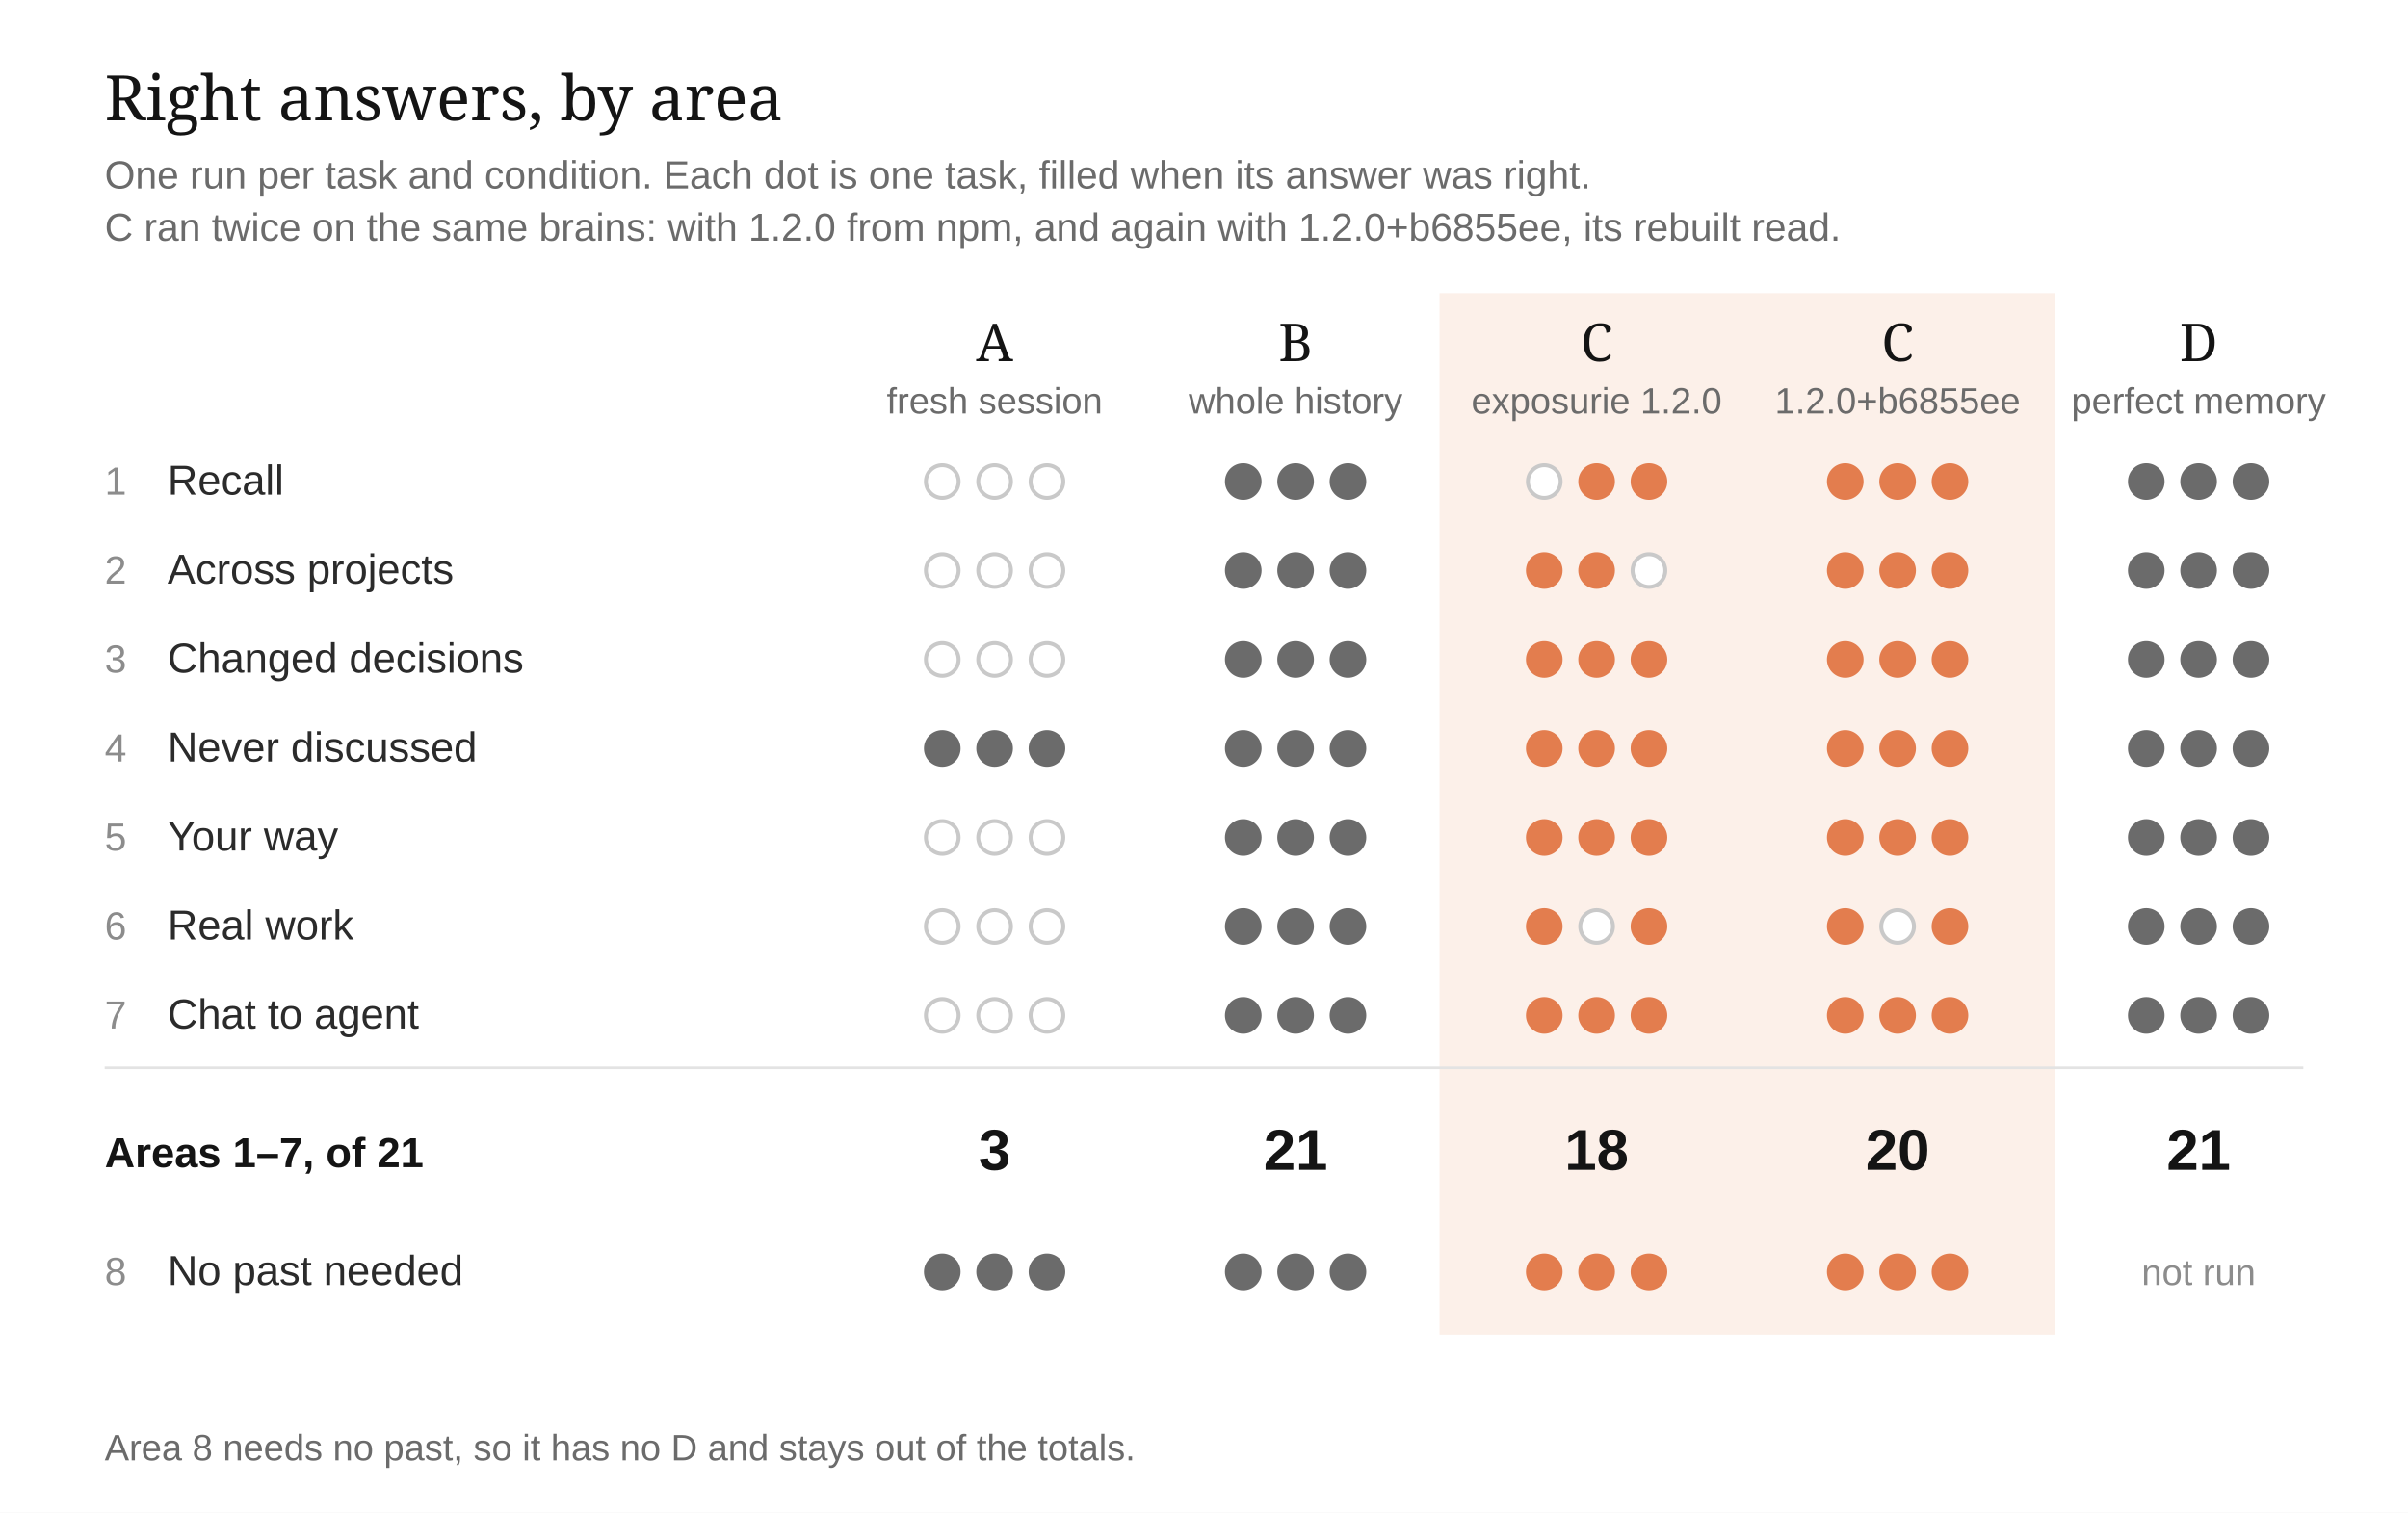
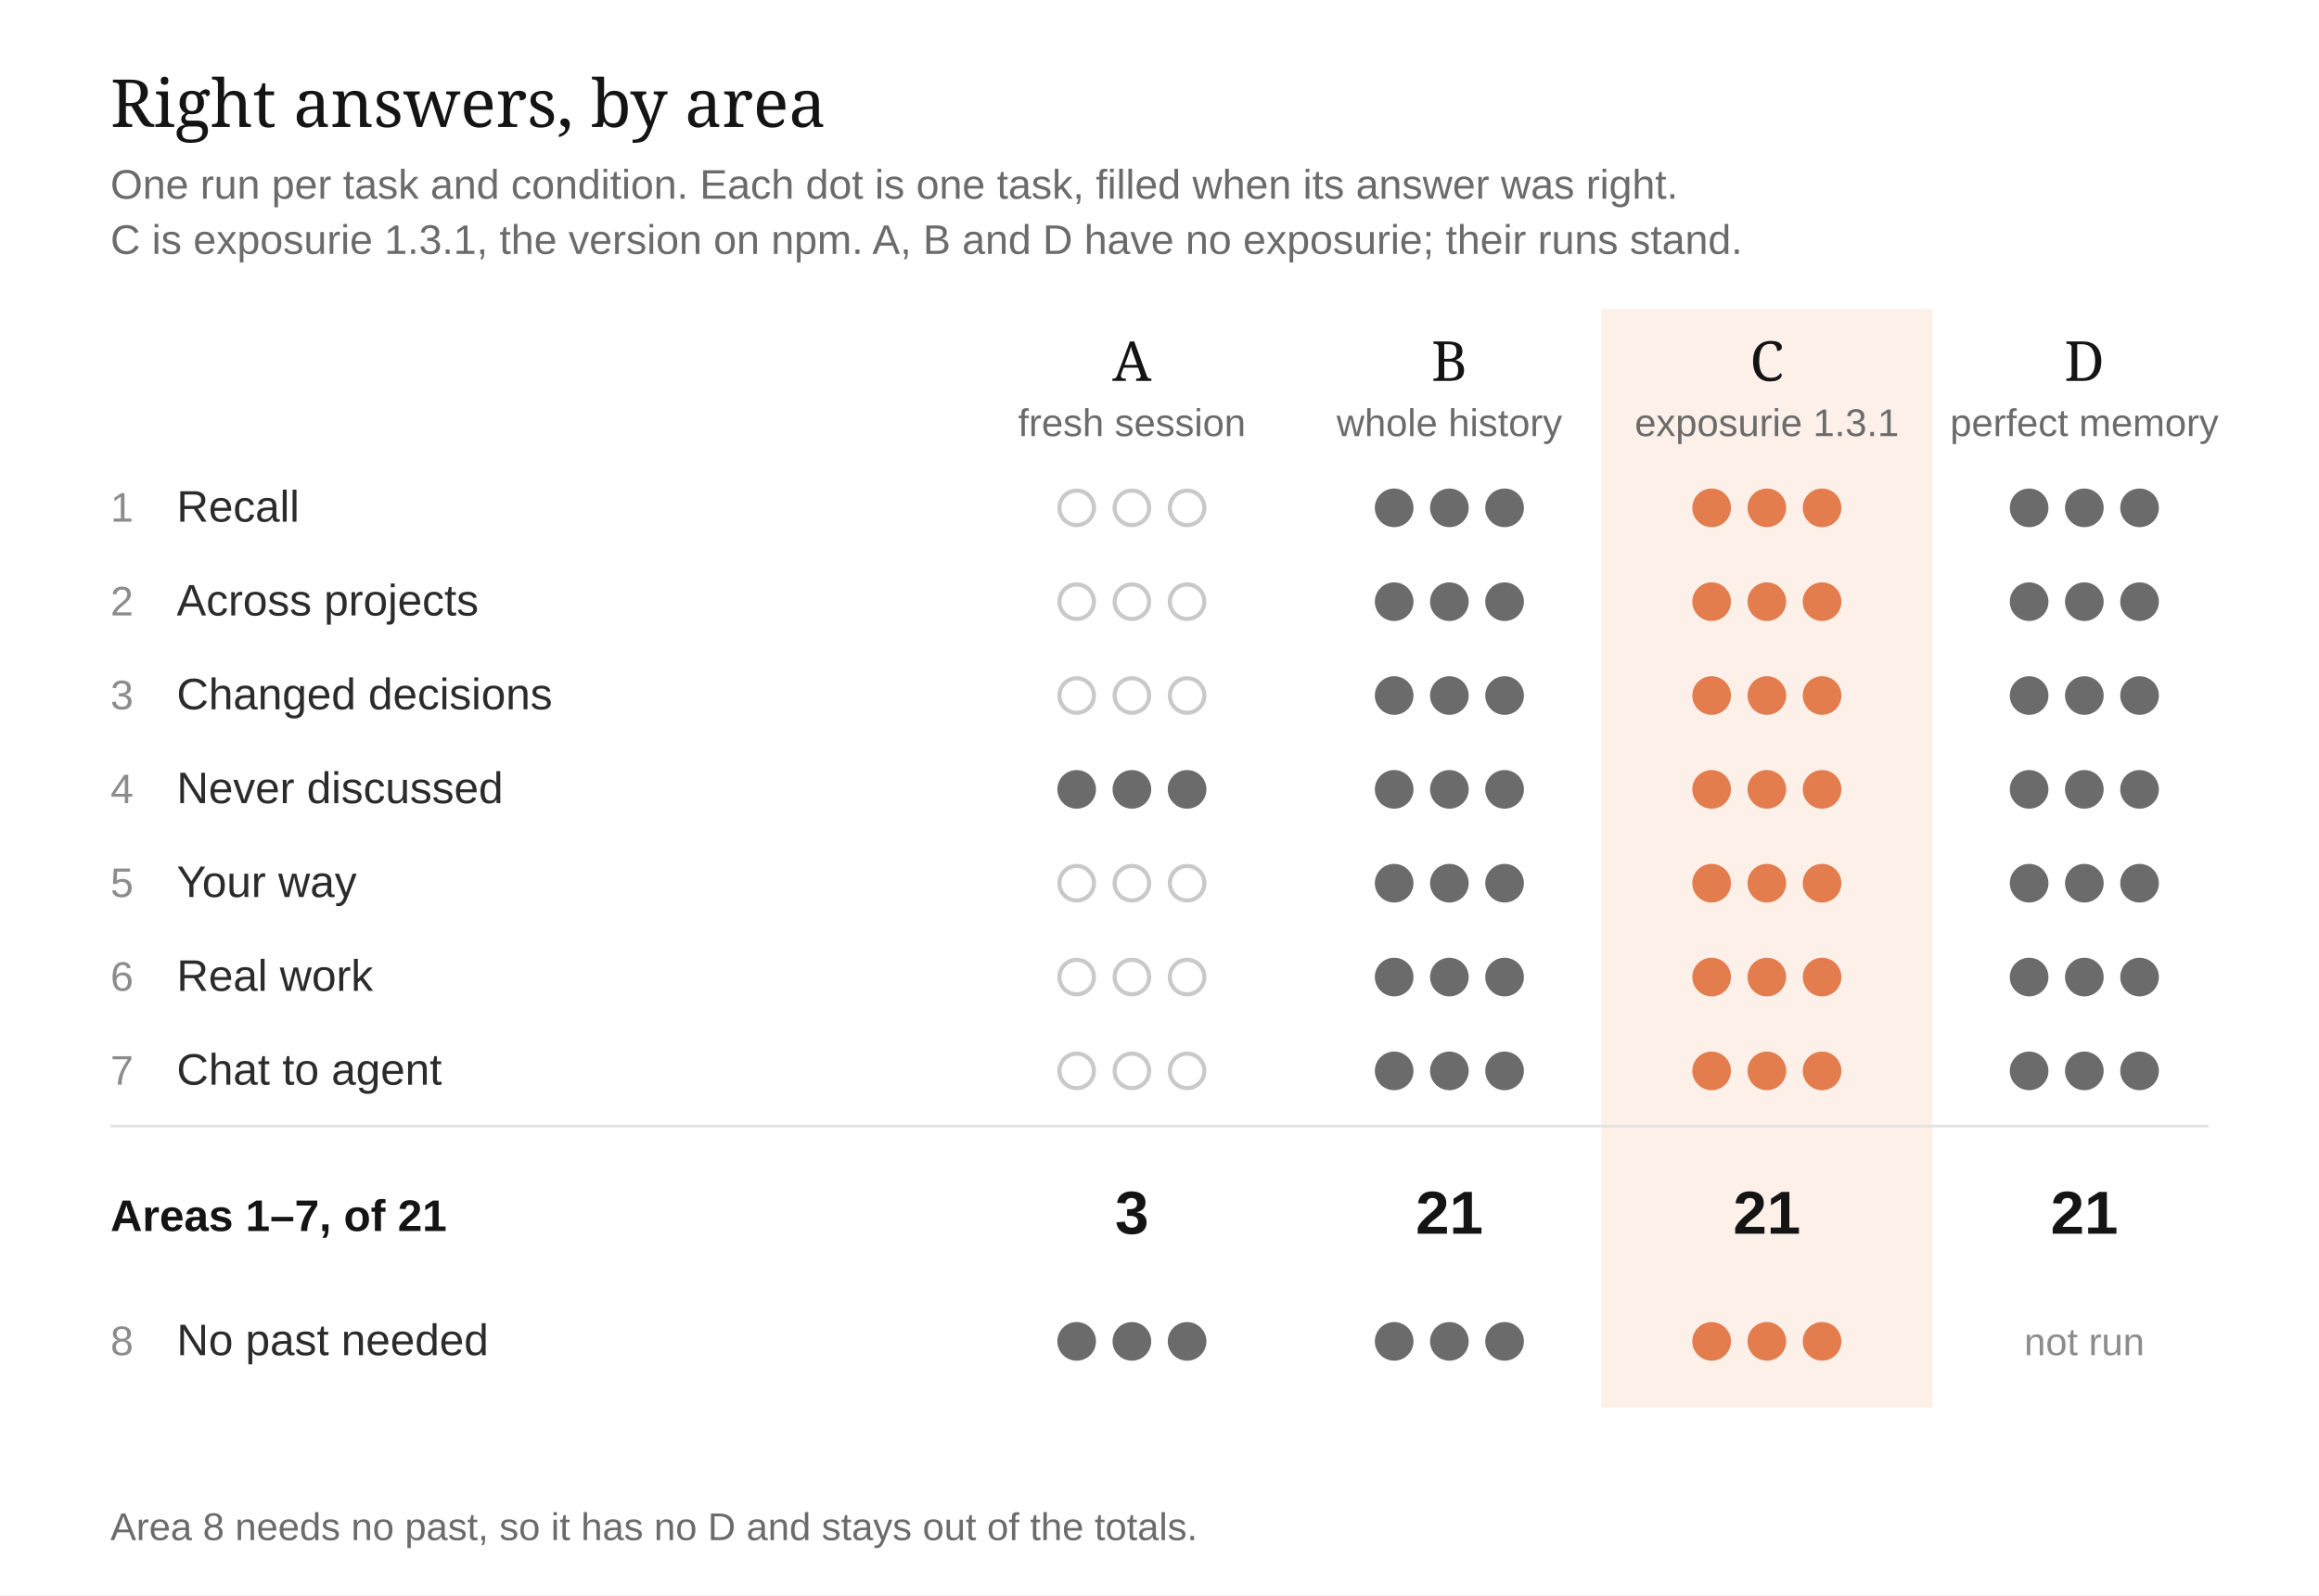
- <svg xmlns="http://www.w3.org/2000/svg" width="920" height="578" viewBox="0 0 920 578" role="img" aria-label="Right answers, by area and condition">
-   <rect x="0" y="0" width="920" height="578" fill="#FFFFFF" />
+ <svg xmlns="http://www.w3.org/2000/svg" width="840" height="578" viewBox="0 0 840 578" role="img" aria-label="Right answers, by area and condition">
+   <rect x="0" y="0" width="840" height="578" fill="#FFFFFF" />
  <text x="40" y="46" font-family="Georgia, serif" font-size="24" fill="#141414">Right answers, by area</text>
  <text x="40" y="72" font-family="Calibri, Carlito, Arial, sans-serif" font-size="15" fill="#6B6B6B">One run per task and condition. Each dot is one task, filled when its answer was right.</text>
-   <text x="40" y="92" font-family="Calibri, Carlito, Arial, sans-serif" font-size="15" fill="#6B6B6B">C ran twice on the same brains: with 1.2.0 from npm, and again with 1.2.0+b6855ee, its rebuilt read.</text>
-   <rect x="550" y="112" width="235" height="398" fill="#FCF0E9" />
-   <text x="380" y="138" font-family="Georgia, serif" font-size="20" fill="#141414" text-anchor="middle">A</text>
-   <text x="380" y="158" font-family="Calibri, Carlito, Arial, sans-serif" font-size="14" fill="#6B6B6B" text-anchor="middle">fresh session</text>
-   <text x="495" y="138" font-family="Georgia, serif" font-size="20" fill="#141414" text-anchor="middle">B</text>
-   <text x="495" y="158" font-family="Calibri, Carlito, Arial, sans-serif" font-size="14" fill="#6B6B6B" text-anchor="middle">whole history</text>
-   <text x="610" y="138" font-family="Georgia, serif" font-size="20" fill="#141414" text-anchor="middle">C</text>
-   <text x="610" y="158" font-family="Calibri, Carlito, Arial, sans-serif" font-size="14" fill="#6B6B6B" text-anchor="middle">exposurie 1.2.0</text>
-   <text x="725" y="138" font-family="Georgia, serif" font-size="20" fill="#141414" text-anchor="middle">C</text>
-   <text x="725" y="158" font-family="Calibri, Carlito, Arial, sans-serif" font-size="14" fill="#6B6B6B" text-anchor="middle">1.2.0+b6855ee</text>
-   <text x="840" y="138" font-family="Georgia, serif" font-size="20" fill="#141414" text-anchor="middle">D</text>
-   <text x="840" y="158" font-family="Calibri, Carlito, Arial, sans-serif" font-size="14" fill="#6B6B6B" text-anchor="middle">perfect memory</text>
+   <text x="40" y="92" font-family="Calibri, Carlito, Arial, sans-serif" font-size="15" fill="#6B6B6B">C is exposurie 1.3.1, the version on npm. A, B and D have no exposurie; their runs stand.</text>
+   <rect x="580" y="112" width="120" height="398" fill="#FCF0E9" />
+   <text x="410" y="138" font-family="Georgia, serif" font-size="20" fill="#141414" text-anchor="middle">A</text>
+   <text x="410" y="158" font-family="Calibri, Carlito, Arial, sans-serif" font-size="14" fill="#6B6B6B" text-anchor="middle">fresh session</text>
+   <text x="525" y="138" font-family="Georgia, serif" font-size="20" fill="#141414" text-anchor="middle">B</text>
+   <text x="525" y="158" font-family="Calibri, Carlito, Arial, sans-serif" font-size="14" fill="#6B6B6B" text-anchor="middle">whole history</text>
+   <text x="640" y="138" font-family="Georgia, serif" font-size="20" fill="#141414" text-anchor="middle">C</text>
+   <text x="640" y="158" font-family="Calibri, Carlito, Arial, sans-serif" font-size="14" fill="#6B6B6B" text-anchor="middle">exposurie 1.3.1</text>
+   <text x="755" y="138" font-family="Georgia, serif" font-size="20" fill="#141414" text-anchor="middle">D</text>
+   <text x="755" y="158" font-family="Calibri, Carlito, Arial, sans-serif" font-size="14" fill="#6B6B6B" text-anchor="middle">perfect memory</text>
  <text x="40" y="189" font-family="Calibri, Carlito, Arial, sans-serif" font-size="15" fill="#8C8C8C">1</text>
  <text x="64" y="189" font-family="Calibri, Carlito, Arial, sans-serif" font-size="16" fill="#2B2B2B">Recall</text>
-   <circle cx="360" cy="184" r="6.25" fill="#FFFFFF" stroke="#C9C9C9" stroke-width="1.5" />
-   <circle cx="380" cy="184" r="6.25" fill="#FFFFFF" stroke="#C9C9C9" stroke-width="1.5" />
-   <circle cx="400" cy="184" r="6.25" fill="#FFFFFF" stroke="#C9C9C9" stroke-width="1.5" />
-   <circle cx="475" cy="184" r="7" fill="#6B6B6B" />
-   <circle cx="495" cy="184" r="7" fill="#6B6B6B" />
-   <circle cx="515" cy="184" r="7" fill="#6B6B6B" />
-   <circle cx="590" cy="184" r="6.25" fill="#FFFFFF" stroke="#C9C9C9" stroke-width="1.5" />
-   <circle cx="610" cy="184" r="7" fill="#E37D4E" />
-   <circle cx="630" cy="184" r="7" fill="#E37D4E" />
-   <circle cx="705" cy="184" r="7" fill="#E37D4E" />
-   <circle cx="725" cy="184" r="7" fill="#E37D4E" />
-   <circle cx="745" cy="184" r="7" fill="#E37D4E" />
-   <circle cx="820" cy="184" r="7" fill="#6B6B6B" />
-   <circle cx="840" cy="184" r="7" fill="#6B6B6B" />
-   <circle cx="860" cy="184" r="7" fill="#6B6B6B" />
+   <circle cx="390" cy="184" r="6.25" fill="#FFFFFF" stroke="#C9C9C9" stroke-width="1.5" />
+   <circle cx="410" cy="184" r="6.25" fill="#FFFFFF" stroke="#C9C9C9" stroke-width="1.5" />
+   <circle cx="430" cy="184" r="6.25" fill="#FFFFFF" stroke="#C9C9C9" stroke-width="1.5" />
+   <circle cx="505" cy="184" r="7" fill="#6B6B6B" />
+   <circle cx="525" cy="184" r="7" fill="#6B6B6B" />
+   <circle cx="545" cy="184" r="7" fill="#6B6B6B" />
+   <circle cx="620" cy="184" r="7" fill="#E37D4E" />
+   <circle cx="640" cy="184" r="7" fill="#E37D4E" />
+   <circle cx="660" cy="184" r="7" fill="#E37D4E" />
+   <circle cx="735" cy="184" r="7" fill="#6B6B6B" />
+   <circle cx="755" cy="184" r="7" fill="#6B6B6B" />
+   <circle cx="775" cy="184" r="7" fill="#6B6B6B" />
  <text x="40" y="223" font-family="Calibri, Carlito, Arial, sans-serif" font-size="15" fill="#8C8C8C">2</text>
  <text x="64" y="223" font-family="Calibri, Carlito, Arial, sans-serif" font-size="16" fill="#2B2B2B">Across projects</text>
-   <circle cx="360" cy="218" r="6.25" fill="#FFFFFF" stroke="#C9C9C9" stroke-width="1.5" />
-   <circle cx="380" cy="218" r="6.25" fill="#FFFFFF" stroke="#C9C9C9" stroke-width="1.5" />
-   <circle cx="400" cy="218" r="6.25" fill="#FFFFFF" stroke="#C9C9C9" stroke-width="1.5" />
-   <circle cx="475" cy="218" r="7" fill="#6B6B6B" />
-   <circle cx="495" cy="218" r="7" fill="#6B6B6B" />
-   <circle cx="515" cy="218" r="7" fill="#6B6B6B" />
-   <circle cx="590" cy="218" r="7" fill="#E37D4E" />
-   <circle cx="610" cy="218" r="7" fill="#E37D4E" />
-   <circle cx="630" cy="218" r="6.25" fill="#FFFFFF" stroke="#C9C9C9" stroke-width="1.5" />
-   <circle cx="705" cy="218" r="7" fill="#E37D4E" />
-   <circle cx="725" cy="218" r="7" fill="#E37D4E" />
-   <circle cx="745" cy="218" r="7" fill="#E37D4E" />
-   <circle cx="820" cy="218" r="7" fill="#6B6B6B" />
-   <circle cx="840" cy="218" r="7" fill="#6B6B6B" />
-   <circle cx="860" cy="218" r="7" fill="#6B6B6B" />
+   <circle cx="390" cy="218" r="6.25" fill="#FFFFFF" stroke="#C9C9C9" stroke-width="1.5" />
+   <circle cx="410" cy="218" r="6.25" fill="#FFFFFF" stroke="#C9C9C9" stroke-width="1.5" />
+   <circle cx="430" cy="218" r="6.25" fill="#FFFFFF" stroke="#C9C9C9" stroke-width="1.5" />
+   <circle cx="505" cy="218" r="7" fill="#6B6B6B" />
+   <circle cx="525" cy="218" r="7" fill="#6B6B6B" />
+   <circle cx="545" cy="218" r="7" fill="#6B6B6B" />
+   <circle cx="620" cy="218" r="7" fill="#E37D4E" />
+   <circle cx="640" cy="218" r="7" fill="#E37D4E" />
+   <circle cx="660" cy="218" r="7" fill="#E37D4E" />
+   <circle cx="735" cy="218" r="7" fill="#6B6B6B" />
+   <circle cx="755" cy="218" r="7" fill="#6B6B6B" />
+   <circle cx="775" cy="218" r="7" fill="#6B6B6B" />
  <text x="40" y="257" font-family="Calibri, Carlito, Arial, sans-serif" font-size="15" fill="#8C8C8C">3</text>
  <text x="64" y="257" font-family="Calibri, Carlito, Arial, sans-serif" font-size="16" fill="#2B2B2B">Changed decisions</text>
-   <circle cx="360" cy="252" r="6.25" fill="#FFFFFF" stroke="#C9C9C9" stroke-width="1.5" />
-   <circle cx="380" cy="252" r="6.25" fill="#FFFFFF" stroke="#C9C9C9" stroke-width="1.5" />
-   <circle cx="400" cy="252" r="6.25" fill="#FFFFFF" stroke="#C9C9C9" stroke-width="1.5" />
-   <circle cx="475" cy="252" r="7" fill="#6B6B6B" />
-   <circle cx="495" cy="252" r="7" fill="#6B6B6B" />
-   <circle cx="515" cy="252" r="7" fill="#6B6B6B" />
-   <circle cx="590" cy="252" r="7" fill="#E37D4E" />
-   <circle cx="610" cy="252" r="7" fill="#E37D4E" />
-   <circle cx="630" cy="252" r="7" fill="#E37D4E" />
-   <circle cx="705" cy="252" r="7" fill="#E37D4E" />
-   <circle cx="725" cy="252" r="7" fill="#E37D4E" />
-   <circle cx="745" cy="252" r="7" fill="#E37D4E" />
-   <circle cx="820" cy="252" r="7" fill="#6B6B6B" />
-   <circle cx="840" cy="252" r="7" fill="#6B6B6B" />
-   <circle cx="860" cy="252" r="7" fill="#6B6B6B" />
+   <circle cx="390" cy="252" r="6.25" fill="#FFFFFF" stroke="#C9C9C9" stroke-width="1.5" />
+   <circle cx="410" cy="252" r="6.25" fill="#FFFFFF" stroke="#C9C9C9" stroke-width="1.5" />
+   <circle cx="430" cy="252" r="6.25" fill="#FFFFFF" stroke="#C9C9C9" stroke-width="1.5" />
+   <circle cx="505" cy="252" r="7" fill="#6B6B6B" />
+   <circle cx="525" cy="252" r="7" fill="#6B6B6B" />
+   <circle cx="545" cy="252" r="7" fill="#6B6B6B" />
+   <circle cx="620" cy="252" r="7" fill="#E37D4E" />
+   <circle cx="640" cy="252" r="7" fill="#E37D4E" />
+   <circle cx="660" cy="252" r="7" fill="#E37D4E" />
+   <circle cx="735" cy="252" r="7" fill="#6B6B6B" />
+   <circle cx="755" cy="252" r="7" fill="#6B6B6B" />
+   <circle cx="775" cy="252" r="7" fill="#6B6B6B" />
  <text x="40" y="291" font-family="Calibri, Carlito, Arial, sans-serif" font-size="15" fill="#8C8C8C">4</text>
  <text x="64" y="291" font-family="Calibri, Carlito, Arial, sans-serif" font-size="16" fill="#2B2B2B">Never discussed</text>
-   <circle cx="360" cy="286" r="7" fill="#6B6B6B" />
-   <circle cx="380" cy="286" r="7" fill="#6B6B6B" />
-   <circle cx="400" cy="286" r="7" fill="#6B6B6B" />
-   <circle cx="475" cy="286" r="7" fill="#6B6B6B" />
-   <circle cx="495" cy="286" r="7" fill="#6B6B6B" />
-   <circle cx="515" cy="286" r="7" fill="#6B6B6B" />
-   <circle cx="590" cy="286" r="7" fill="#E37D4E" />
-   <circle cx="610" cy="286" r="7" fill="#E37D4E" />
-   <circle cx="630" cy="286" r="7" fill="#E37D4E" />
-   <circle cx="705" cy="286" r="7" fill="#E37D4E" />
-   <circle cx="725" cy="286" r="7" fill="#E37D4E" />
-   <circle cx="745" cy="286" r="7" fill="#E37D4E" />
-   <circle cx="820" cy="286" r="7" fill="#6B6B6B" />
-   <circle cx="840" cy="286" r="7" fill="#6B6B6B" />
-   <circle cx="860" cy="286" r="7" fill="#6B6B6B" />
+   <circle cx="390" cy="286" r="7" fill="#6B6B6B" />
+   <circle cx="410" cy="286" r="7" fill="#6B6B6B" />
+   <circle cx="430" cy="286" r="7" fill="#6B6B6B" />
+   <circle cx="505" cy="286" r="7" fill="#6B6B6B" />
+   <circle cx="525" cy="286" r="7" fill="#6B6B6B" />
+   <circle cx="545" cy="286" r="7" fill="#6B6B6B" />
+   <circle cx="620" cy="286" r="7" fill="#E37D4E" />
+   <circle cx="640" cy="286" r="7" fill="#E37D4E" />
+   <circle cx="660" cy="286" r="7" fill="#E37D4E" />
+   <circle cx="735" cy="286" r="7" fill="#6B6B6B" />
+   <circle cx="755" cy="286" r="7" fill="#6B6B6B" />
+   <circle cx="775" cy="286" r="7" fill="#6B6B6B" />
  <text x="40" y="325" font-family="Calibri, Carlito, Arial, sans-serif" font-size="15" fill="#8C8C8C">5</text>
  <text x="64" y="325" font-family="Calibri, Carlito, Arial, sans-serif" font-size="16" fill="#2B2B2B">Your way</text>
-   <circle cx="360" cy="320" r="6.25" fill="#FFFFFF" stroke="#C9C9C9" stroke-width="1.5" />
-   <circle cx="380" cy="320" r="6.25" fill="#FFFFFF" stroke="#C9C9C9" stroke-width="1.5" />
-   <circle cx="400" cy="320" r="6.25" fill="#FFFFFF" stroke="#C9C9C9" stroke-width="1.5" />
-   <circle cx="475" cy="320" r="7" fill="#6B6B6B" />
-   <circle cx="495" cy="320" r="7" fill="#6B6B6B" />
-   <circle cx="515" cy="320" r="7" fill="#6B6B6B" />
-   <circle cx="590" cy="320" r="7" fill="#E37D4E" />
-   <circle cx="610" cy="320" r="7" fill="#E37D4E" />
-   <circle cx="630" cy="320" r="7" fill="#E37D4E" />
-   <circle cx="705" cy="320" r="7" fill="#E37D4E" />
-   <circle cx="725" cy="320" r="7" fill="#E37D4E" />
-   <circle cx="745" cy="320" r="7" fill="#E37D4E" />
-   <circle cx="820" cy="320" r="7" fill="#6B6B6B" />
-   <circle cx="840" cy="320" r="7" fill="#6B6B6B" />
-   <circle cx="860" cy="320" r="7" fill="#6B6B6B" />
+   <circle cx="390" cy="320" r="6.25" fill="#FFFFFF" stroke="#C9C9C9" stroke-width="1.5" />
+   <circle cx="410" cy="320" r="6.25" fill="#FFFFFF" stroke="#C9C9C9" stroke-width="1.5" />
+   <circle cx="430" cy="320" r="6.25" fill="#FFFFFF" stroke="#C9C9C9" stroke-width="1.5" />
+   <circle cx="505" cy="320" r="7" fill="#6B6B6B" />
+   <circle cx="525" cy="320" r="7" fill="#6B6B6B" />
+   <circle cx="545" cy="320" r="7" fill="#6B6B6B" />
+   <circle cx="620" cy="320" r="7" fill="#E37D4E" />
+   <circle cx="640" cy="320" r="7" fill="#E37D4E" />
+   <circle cx="660" cy="320" r="7" fill="#E37D4E" />
+   <circle cx="735" cy="320" r="7" fill="#6B6B6B" />
+   <circle cx="755" cy="320" r="7" fill="#6B6B6B" />
+   <circle cx="775" cy="320" r="7" fill="#6B6B6B" />
  <text x="40" y="359" font-family="Calibri, Carlito, Arial, sans-serif" font-size="15" fill="#8C8C8C">6</text>
  <text x="64" y="359" font-family="Calibri, Carlito, Arial, sans-serif" font-size="16" fill="#2B2B2B">Real work</text>
-   <circle cx="360" cy="354" r="6.25" fill="#FFFFFF" stroke="#C9C9C9" stroke-width="1.5" />
-   <circle cx="380" cy="354" r="6.25" fill="#FFFFFF" stroke="#C9C9C9" stroke-width="1.5" />
-   <circle cx="400" cy="354" r="6.25" fill="#FFFFFF" stroke="#C9C9C9" stroke-width="1.5" />
-   <circle cx="475" cy="354" r="7" fill="#6B6B6B" />
-   <circle cx="495" cy="354" r="7" fill="#6B6B6B" />
-   <circle cx="515" cy="354" r="7" fill="#6B6B6B" />
-   <circle cx="590" cy="354" r="7" fill="#E37D4E" />
-   <circle cx="610" cy="354" r="6.25" fill="#FFFFFF" stroke="#C9C9C9" stroke-width="1.5" />
-   <circle cx="630" cy="354" r="7" fill="#E37D4E" />
-   <circle cx="705" cy="354" r="7" fill="#E37D4E" />
-   <circle cx="725" cy="354" r="6.25" fill="#FFFFFF" stroke="#C9C9C9" stroke-width="1.5" />
-   <circle cx="745" cy="354" r="7" fill="#E37D4E" />
-   <circle cx="820" cy="354" r="7" fill="#6B6B6B" />
-   <circle cx="840" cy="354" r="7" fill="#6B6B6B" />
-   <circle cx="860" cy="354" r="7" fill="#6B6B6B" />
+   <circle cx="390" cy="354" r="6.25" fill="#FFFFFF" stroke="#C9C9C9" stroke-width="1.5" />
+   <circle cx="410" cy="354" r="6.25" fill="#FFFFFF" stroke="#C9C9C9" stroke-width="1.5" />
+   <circle cx="430" cy="354" r="6.25" fill="#FFFFFF" stroke="#C9C9C9" stroke-width="1.5" />
+   <circle cx="505" cy="354" r="7" fill="#6B6B6B" />
+   <circle cx="525" cy="354" r="7" fill="#6B6B6B" />
+   <circle cx="545" cy="354" r="7" fill="#6B6B6B" />
+   <circle cx="620" cy="354" r="7" fill="#E37D4E" />
+   <circle cx="640" cy="354" r="7" fill="#E37D4E" />
+   <circle cx="660" cy="354" r="7" fill="#E37D4E" />
+   <circle cx="735" cy="354" r="7" fill="#6B6B6B" />
+   <circle cx="755" cy="354" r="7" fill="#6B6B6B" />
+   <circle cx="775" cy="354" r="7" fill="#6B6B6B" />
  <text x="40" y="393" font-family="Calibri, Carlito, Arial, sans-serif" font-size="15" fill="#8C8C8C">7</text>
  <text x="64" y="393" font-family="Calibri, Carlito, Arial, sans-serif" font-size="16" fill="#2B2B2B">Chat to agent</text>
-   <circle cx="360" cy="388" r="6.25" fill="#FFFFFF" stroke="#C9C9C9" stroke-width="1.5" />
-   <circle cx="380" cy="388" r="6.25" fill="#FFFFFF" stroke="#C9C9C9" stroke-width="1.5" />
-   <circle cx="400" cy="388" r="6.25" fill="#FFFFFF" stroke="#C9C9C9" stroke-width="1.5" />
-   <circle cx="475" cy="388" r="7" fill="#6B6B6B" />
-   <circle cx="495" cy="388" r="7" fill="#6B6B6B" />
-   <circle cx="515" cy="388" r="7" fill="#6B6B6B" />
-   <circle cx="590" cy="388" r="7" fill="#E37D4E" />
-   <circle cx="610" cy="388" r="7" fill="#E37D4E" />
-   <circle cx="630" cy="388" r="7" fill="#E37D4E" />
-   <circle cx="705" cy="388" r="7" fill="#E37D4E" />
-   <circle cx="725" cy="388" r="7" fill="#E37D4E" />
-   <circle cx="745" cy="388" r="7" fill="#E37D4E" />
-   <circle cx="820" cy="388" r="7" fill="#6B6B6B" />
-   <circle cx="840" cy="388" r="7" fill="#6B6B6B" />
-   <circle cx="860" cy="388" r="7" fill="#6B6B6B" />
-   <line x1="40" y1="408" x2="880" y2="408" stroke="#E3E3E3" stroke-width="1" />
+   <circle cx="390" cy="388" r="6.25" fill="#FFFFFF" stroke="#C9C9C9" stroke-width="1.5" />
+   <circle cx="410" cy="388" r="6.25" fill="#FFFFFF" stroke="#C9C9C9" stroke-width="1.5" />
+   <circle cx="430" cy="388" r="6.25" fill="#FFFFFF" stroke="#C9C9C9" stroke-width="1.5" />
+   <circle cx="505" cy="388" r="7" fill="#6B6B6B" />
+   <circle cx="525" cy="388" r="7" fill="#6B6B6B" />
+   <circle cx="545" cy="388" r="7" fill="#6B6B6B" />
+   <circle cx="620" cy="388" r="7" fill="#E37D4E" />
+   <circle cx="640" cy="388" r="7" fill="#E37D4E" />
+   <circle cx="660" cy="388" r="7" fill="#E37D4E" />
+   <circle cx="735" cy="388" r="7" fill="#6B6B6B" />
+   <circle cx="755" cy="388" r="7" fill="#6B6B6B" />
+   <circle cx="775" cy="388" r="7" fill="#6B6B6B" />
+   <line x1="40" y1="408" x2="800" y2="408" stroke="#E3E3E3" stroke-width="1" />
  <text x="40" y="446" font-family="Calibri, Carlito, Arial, sans-serif" font-size="16" fill="#141414" font-weight="bold">Areas 1–7, of 21</text>
-   <text x="380" y="447" font-family="Calibri, Carlito, Arial, sans-serif" font-size="22" fill="#141414" text-anchor="middle" font-weight="bold">3</text>
-   <text x="495" y="447" font-family="Calibri, Carlito, Arial, sans-serif" font-size="22" fill="#141414" text-anchor="middle" font-weight="bold">21</text>
-   <text x="610" y="447" font-family="Calibri, Carlito, Arial, sans-serif" font-size="22" fill="#141414" text-anchor="middle" font-weight="bold">18</text>
-   <text x="725" y="447" font-family="Calibri, Carlito, Arial, sans-serif" font-size="22" fill="#141414" text-anchor="middle" font-weight="bold">20</text>
-   <text x="840" y="447" font-family="Calibri, Carlito, Arial, sans-serif" font-size="22" fill="#141414" text-anchor="middle" font-weight="bold">21</text>
+   <text x="410" y="447" font-family="Calibri, Carlito, Arial, sans-serif" font-size="22" fill="#141414" text-anchor="middle" font-weight="bold">3</text>
+   <text x="525" y="447" font-family="Calibri, Carlito, Arial, sans-serif" font-size="22" fill="#141414" text-anchor="middle" font-weight="bold">21</text>
+   <text x="640" y="447" font-family="Calibri, Carlito, Arial, sans-serif" font-size="22" fill="#141414" text-anchor="middle" font-weight="bold">21</text>
+   <text x="755" y="447" font-family="Calibri, Carlito, Arial, sans-serif" font-size="22" fill="#141414" text-anchor="middle" font-weight="bold">21</text>
  <text x="40" y="491" font-family="Calibri, Carlito, Arial, sans-serif" font-size="15" fill="#8C8C8C">8</text>
  <text x="64" y="491" font-family="Calibri, Carlito, Arial, sans-serif" font-size="16" fill="#2B2B2B">No past needed</text>
-   <circle cx="360" cy="486" r="7" fill="#6B6B6B" />
-   <circle cx="380" cy="486" r="7" fill="#6B6B6B" />
-   <circle cx="400" cy="486" r="7" fill="#6B6B6B" />
-   <circle cx="475" cy="486" r="7" fill="#6B6B6B" />
-   <circle cx="495" cy="486" r="7" fill="#6B6B6B" />
-   <circle cx="515" cy="486" r="7" fill="#6B6B6B" />
-   <circle cx="590" cy="486" r="7" fill="#E37D4E" />
-   <circle cx="610" cy="486" r="7" fill="#E37D4E" />
-   <circle cx="630" cy="486" r="7" fill="#E37D4E" />
-   <circle cx="705" cy="486" r="7" fill="#E37D4E" />
-   <circle cx="725" cy="486" r="7" fill="#E37D4E" />
-   <circle cx="745" cy="486" r="7" fill="#E37D4E" />
-   <text x="840" y="491" font-family="Calibri, Carlito, Arial, sans-serif" font-size="14" fill="#8C8C8C" text-anchor="middle">not run</text>
+   <circle cx="390" cy="486" r="7" fill="#6B6B6B" />
+   <circle cx="410" cy="486" r="7" fill="#6B6B6B" />
+   <circle cx="430" cy="486" r="7" fill="#6B6B6B" />
+   <circle cx="505" cy="486" r="7" fill="#6B6B6B" />
+   <circle cx="525" cy="486" r="7" fill="#6B6B6B" />
+   <circle cx="545" cy="486" r="7" fill="#6B6B6B" />
+   <circle cx="620" cy="486" r="7" fill="#E37D4E" />
+   <circle cx="640" cy="486" r="7" fill="#E37D4E" />
+   <circle cx="660" cy="486" r="7" fill="#E37D4E" />
+   <text x="755" y="491" font-family="Calibri, Carlito, Arial, sans-serif" font-size="14" fill="#8C8C8C" text-anchor="middle">not run</text>
  <text x="40" y="558" font-family="Calibri, Carlito, Arial, sans-serif" font-size="14" fill="#6B6B6B">Area 8 needs no past, so it has no D and stays out of the totals.</text>
</svg>
